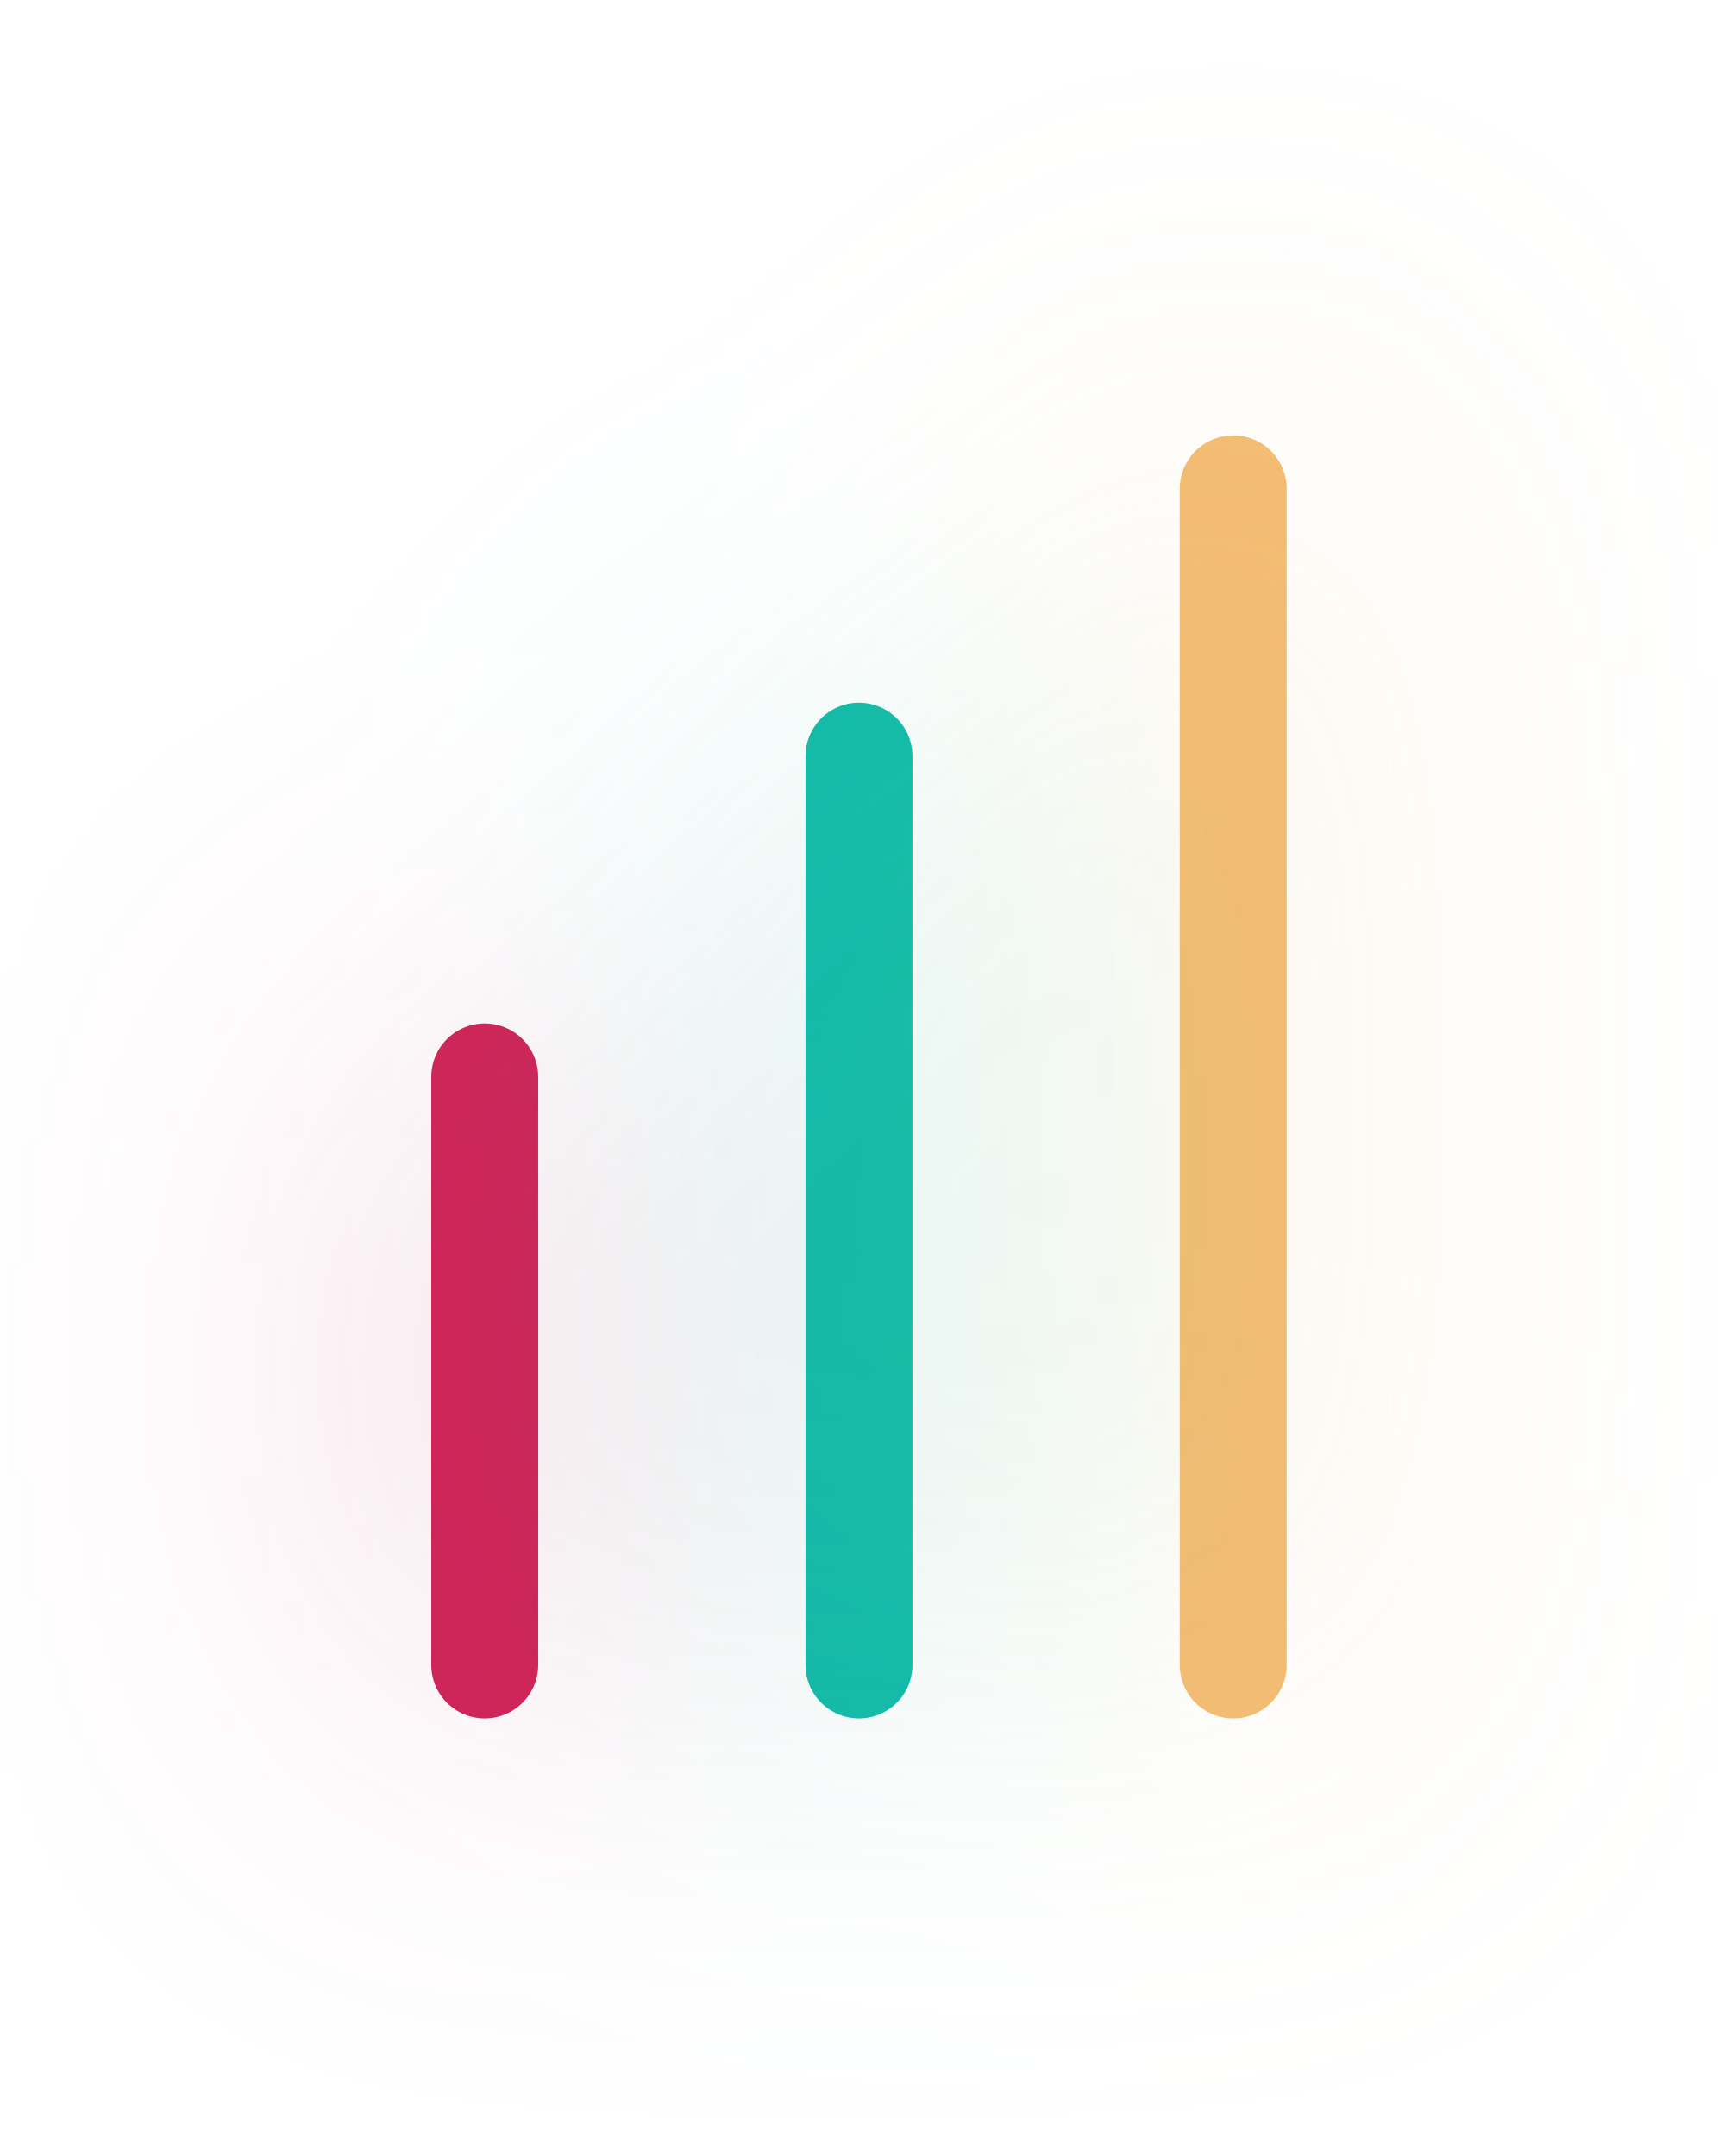
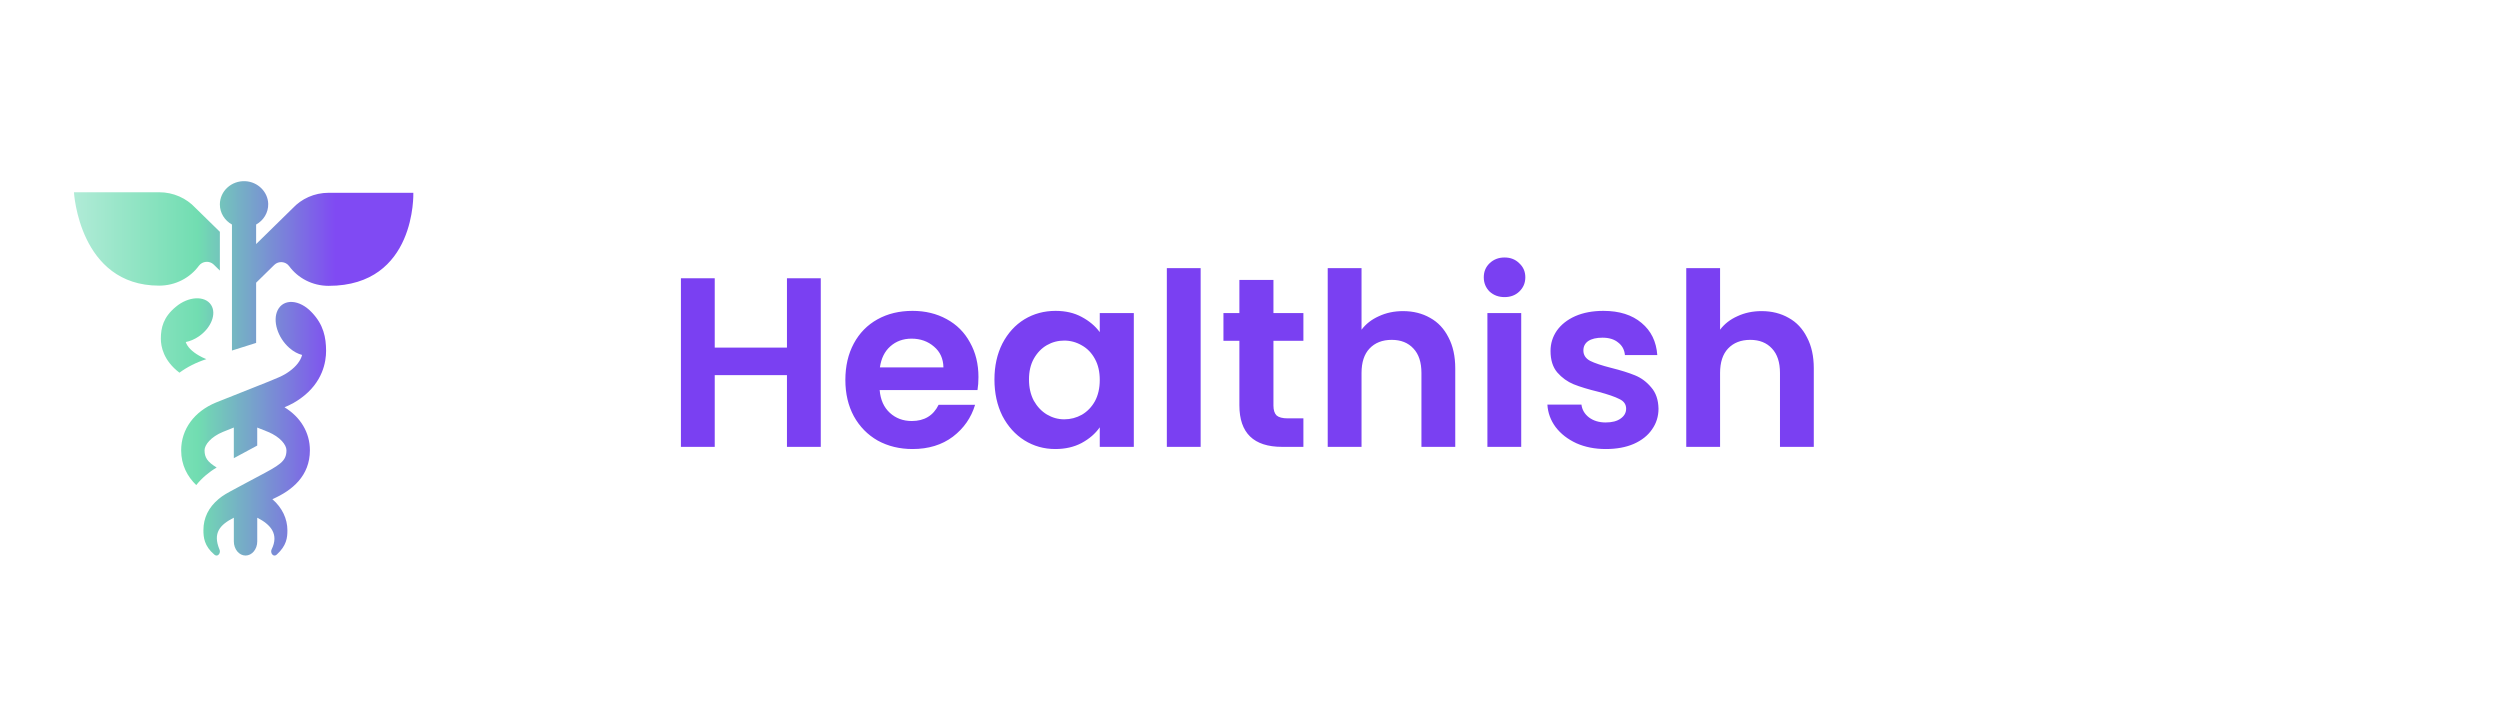
- <svg xmlns="http://www.w3.org/2000/svg" width="68" height="85" viewBox="0 0 68 85" fill="none">
-   <line x1="19.108" y1="42.456" x2="19.108" y2="65.64" stroke="#CF2458" stroke-width="4.215" stroke-linecap="round" />
-   <line x1="33.861" y1="29.81" x2="33.861" y2="65.64" stroke="#11BCA9" stroke-width="4.215" stroke-linecap="round" />
-   <line x1="48.614" y1="19.272" x2="48.614" y2="65.64" stroke="#F3BC72" stroke-width="4.215" stroke-linecap="round" />
-   <g opacity="0.4" filter="url(#filter0_f_2_27)">
-     <line x1="19.108" y1="42.456" x2="19.108" y2="65.64" stroke="#CF2458" stroke-width="4.215" stroke-linecap="round" />
-     <line x1="33.861" y1="29.81" x2="33.861" y2="65.64" stroke="#11BCA9" stroke-width="4.215" stroke-linecap="round" />
-     <line x1="48.614" y1="19.272" x2="48.614" y2="65.64" stroke="#F3BC72" stroke-width="4.215" stroke-linecap="round" />
-   </g>
+ <svg xmlns="http://www.w3.org/2000/svg" width="207" height="58" viewBox="0 0 207 58" fill="none">
+   <path d="M67.96 23.04V37H65.16V31.06H59.18V37H56.38V23.04H59.18V28.78H65.16V23.04H67.96ZM81.016 31.22C81.016 31.62 80.989 31.98 80.936 32.3H72.836C72.903 33.1 73.183 33.727 73.676 34.18C74.169 34.633 74.776 34.86 75.496 34.86C76.536 34.86 77.276 34.413 77.716 33.52H80.736C80.416 34.587 79.803 35.467 78.896 36.16C77.989 36.84 76.876 37.18 75.556 37.18C74.489 37.18 73.529 36.947 72.676 36.48C71.836 36 71.176 35.327 70.696 34.46C70.229 33.593 69.996 32.593 69.996 31.46C69.996 30.313 70.229 29.307 70.696 28.44C71.163 27.573 71.816 26.907 72.656 26.44C73.496 25.973 74.463 25.74 75.556 25.74C76.609 25.74 77.549 25.967 78.376 26.42C79.216 26.873 79.863 27.52 80.316 28.36C80.783 29.187 81.016 30.14 81.016 31.22ZM78.116 30.42C78.103 29.7 77.843 29.127 77.336 28.7C76.829 28.26 76.209 28.04 75.476 28.04C74.783 28.04 74.196 28.253 73.716 28.68C73.249 29.093 72.963 29.673 72.856 30.42H78.116ZM82.34 31.42C82.34 30.3 82.56 29.307 83 28.44C83.453 27.573 84.06 26.907 84.82 26.44C85.593 25.973 86.453 25.74 87.4 25.74C88.226 25.74 88.946 25.907 89.56 26.24C90.186 26.573 90.686 26.993 91.06 27.5V25.92H93.88V37H91.06V35.38C90.7 35.9 90.2 36.333 89.56 36.68C88.933 37.013 88.206 37.18 87.38 37.18C86.446 37.18 85.593 36.94 84.82 36.46C84.06 35.98 83.453 35.307 83 34.44C82.56 33.56 82.34 32.553 82.34 31.42ZM91.06 31.46C91.06 30.78 90.926 30.2 90.66 29.72C90.393 29.227 90.033 28.853 89.58 28.6C89.126 28.333 88.64 28.2 88.12 28.2C87.6 28.2 87.12 28.327 86.68 28.58C86.24 28.833 85.88 29.207 85.6 29.7C85.333 30.18 85.2 30.753 85.2 31.42C85.2 32.087 85.333 32.673 85.6 33.18C85.88 33.673 86.24 34.053 86.68 34.32C87.133 34.587 87.613 34.72 88.12 34.72C88.64 34.72 89.126 34.593 89.58 34.34C90.033 34.073 90.393 33.7 90.66 33.22C90.926 32.727 91.06 32.14 91.06 31.46ZM99.414 22.2V37H96.614V22.2H99.414ZM105.441 28.22V33.58C105.441 33.953 105.527 34.227 105.701 34.4C105.887 34.56 106.194 34.64 106.621 34.64H107.921V37H106.161C103.801 37 102.621 35.853 102.621 33.56V28.22H101.301V25.92H102.621V23.18H105.441V25.92H107.921V28.22H105.441ZM116.175 25.76C117.015 25.76 117.761 25.947 118.415 26.32C119.068 26.68 119.575 27.22 119.935 27.94C120.308 28.647 120.495 29.5 120.495 30.5V37H117.695V30.88C117.695 30 117.475 29.327 117.035 28.86C116.595 28.38 115.995 28.14 115.235 28.14C114.461 28.14 113.848 28.38 113.395 28.86C112.955 29.327 112.735 30 112.735 30.88V37H109.935V22.2H112.735V27.3C113.095 26.82 113.575 26.447 114.175 26.18C114.775 25.9 115.441 25.76 116.175 25.76ZM124.577 24.6C124.084 24.6 123.671 24.447 123.337 24.14C123.017 23.82 122.857 23.427 122.857 22.96C122.857 22.493 123.017 22.107 123.337 21.8C123.671 21.48 124.084 21.32 124.577 21.32C125.071 21.32 125.477 21.48 125.797 21.8C126.131 22.107 126.297 22.493 126.297 22.96C126.297 23.427 126.131 23.82 125.797 24.14C125.477 24.447 125.071 24.6 124.577 24.6ZM125.957 25.92V37H123.157V25.92H125.957ZM132.964 37.18C132.057 37.18 131.244 37.02 130.524 36.7C129.804 36.367 129.23 35.92 128.804 35.36C128.39 34.8 128.164 34.18 128.124 33.5H130.944C130.997 33.927 131.204 34.28 131.564 34.56C131.937 34.84 132.397 34.98 132.944 34.98C133.477 34.98 133.89 34.873 134.184 34.66C134.49 34.447 134.644 34.173 134.644 33.84C134.644 33.48 134.457 33.213 134.084 33.04C133.724 32.853 133.144 32.653 132.344 32.44C131.517 32.24 130.837 32.033 130.304 31.82C129.784 31.607 129.33 31.28 128.944 30.84C128.57 30.4 128.384 29.807 128.384 29.06C128.384 28.447 128.557 27.887 128.904 27.38C129.264 26.873 129.77 26.473 130.424 26.18C131.09 25.887 131.87 25.74 132.764 25.74C134.084 25.74 135.137 26.073 135.924 26.74C136.71 27.393 137.144 28.28 137.224 29.4H134.544C134.504 28.96 134.317 28.613 133.984 28.36C133.664 28.093 133.23 27.96 132.684 27.96C132.177 27.96 131.784 28.053 131.504 28.24C131.237 28.427 131.104 28.687 131.104 29.02C131.104 29.393 131.29 29.68 131.664 29.88C132.037 30.067 132.617 30.26 133.404 30.46C134.204 30.66 134.864 30.867 135.384 31.08C135.904 31.293 136.35 31.627 136.724 32.08C137.11 32.52 137.31 33.107 137.324 33.84C137.324 34.48 137.144 35.053 136.784 35.56C136.437 36.067 135.93 36.467 135.264 36.76C134.61 37.04 133.844 37.18 132.964 37.18ZM145.862 25.76C146.702 25.76 147.449 25.947 148.102 26.32C148.756 26.68 149.262 27.22 149.622 27.94C149.996 28.647 150.182 29.5 150.182 30.5V37H147.382V30.88C147.382 30 147.162 29.327 146.722 28.86C146.282 28.38 145.682 28.14 144.922 28.14C144.149 28.14 143.536 28.38 143.082 28.86C142.642 29.327 142.422 30 142.422 30.88V37H139.622V22.2H142.422V27.3C142.782 26.82 143.262 26.447 143.862 26.18C144.462 25.9 145.129 25.76 145.862 25.76Z" fill="#7A40F2" />
+   <path fill-rule="evenodd" clip-rule="evenodd" d="M27.211 15.963H34.224C34.224 15.963 34.49 23.668 27.211 23.668C25.858 23.668 24.663 23.021 23.939 22.033C23.649 21.638 23.062 21.588 22.711 21.933L21.207 23.408V28.393L19.206 29.024V18.592C18.608 18.259 18.205 17.639 18.205 16.926C18.205 15.828 19.16 14.944 20.316 15.003C21.349 15.055 22.186 15.888 22.208 16.884C22.224 17.614 21.816 18.252 21.207 18.592V20.209L24.222 17.253V17.255C24.955 16.462 26.022 15.963 27.211 15.963ZM16.465 22.009C16.755 21.613 17.346 21.564 17.699 21.909L18.205 22.404V19.194L16.18 17.212V17.213C15.442 16.418 14.37 15.918 13.175 15.918H6.123C6.123 15.918 6.547 23.651 13.175 23.651C14.535 23.651 15.736 23.002 16.465 22.009ZM17.085 29.737L17.073 29.741C16.228 30.016 15.483 30.397 14.858 30.859C13.535 29.853 13.318 28.694 13.318 28.045C13.318 27.127 13.534 26.253 14.544 25.416C15.602 24.517 16.978 24.464 17.481 25.254C17.943 25.98 17.491 27.141 16.471 27.848C16.116 28.093 15.74 28.25 15.38 28.321C15.505 28.709 15.885 29.102 16.465 29.435C16.669 29.552 16.836 29.637 17.085 29.737ZM22.996 25.672C23.48 24.714 24.803 24.781 25.818 25.869C26.791 26.882 26.997 27.941 27 29.055C27 29.954 26.729 31.659 24.909 32.973C24.493 33.272 24.18 33.454 23.558 33.724C24.889 34.536 25.659 35.819 25.659 37.282C25.659 39.402 24.2 40.613 22.552 41.332C23.367 42.038 23.797 42.959 23.797 43.908C23.797 44.524 23.733 45.172 22.91 45.925L22.909 45.924C22.861 45.971 22.8 46 22.734 46C22.579 46 22.453 45.848 22.453 45.661C22.453 45.599 22.467 45.541 22.491 45.491L22.491 45.49C23.113 44.227 22.413 43.43 21.3 42.866V44.829C21.3 45.475 20.866 45.999 20.331 45.999C19.796 45.999 19.362 45.475 19.362 44.829V42.865C18.204 43.453 17.607 44.131 18.169 45.49C18.193 45.54 18.208 45.597 18.208 45.66C18.208 45.847 18.082 45.999 17.927 45.999C17.86 45.999 17.799 45.97 17.75 45.923L17.749 45.924C16.899 45.203 16.843 44.478 16.843 43.893C16.843 42.873 17.28 42.006 18.095 41.324C18.486 40.998 18.725 40.87 19.71 40.343L19.711 40.343L19.712 40.342C19.891 40.246 20.094 40.137 20.328 40.011C20.681 39.821 21.001 39.652 21.289 39.499C23.154 38.512 23.719 38.214 23.719 37.28C23.719 36.836 23.194 36.171 22.192 35.759C21.958 35.664 21.735 35.575 21.52 35.49L21.298 35.401V36.893L19.36 37.937V35.4C19.078 35.512 18.78 35.631 18.463 35.759C17.462 36.17 16.937 36.836 16.937 37.28C16.937 37.887 17.173 38.242 17.939 38.71C17.274 39.104 16.704 39.597 16.248 40.164C15.522 39.467 15 38.515 15 37.28C15 35.547 16.079 34.068 17.893 33.324C19.191 32.803 20.179 32.412 20.946 32.11C23.184 31.227 23.447 31.117 23.973 30.738C24.53 30.335 24.895 29.858 25.015 29.389C24.669 29.302 24.308 29.113 23.967 28.815C22.986 27.959 22.552 26.552 22.996 25.672Z" fill="url(#paint0_linear_99_3743)" />
  <defs>
-     <filter id="filter0_f_2_27" x="0" y="0.164" width="67.722" height="84.583" filterUnits="userSpaceOnUse" color-interpolation-filters="sRGB">
-       <feFlood flood-opacity="0" result="BackgroundImageFix" />
-       <feBlend mode="normal" in="SourceGraphic" in2="BackgroundImageFix" result="shape" />
-       <feGaussianBlur stdDeviation="8.5" result="effect1_foregroundBlur_2_27" />
-     </filter>
+     <linearGradient id="paint0_linear_99_3743" x1="27.754" y1="2.46" x2="-4.872" y2="2.46" gradientUnits="userSpaceOnUse">
+       <stop stop-color="#804AF3" />
+       <stop offset="0.349" stop-color="#71DDB1" />
+       <stop offset="1" stop-color="#F4FAFF" />
+     </linearGradient>
  </defs>
</svg>
